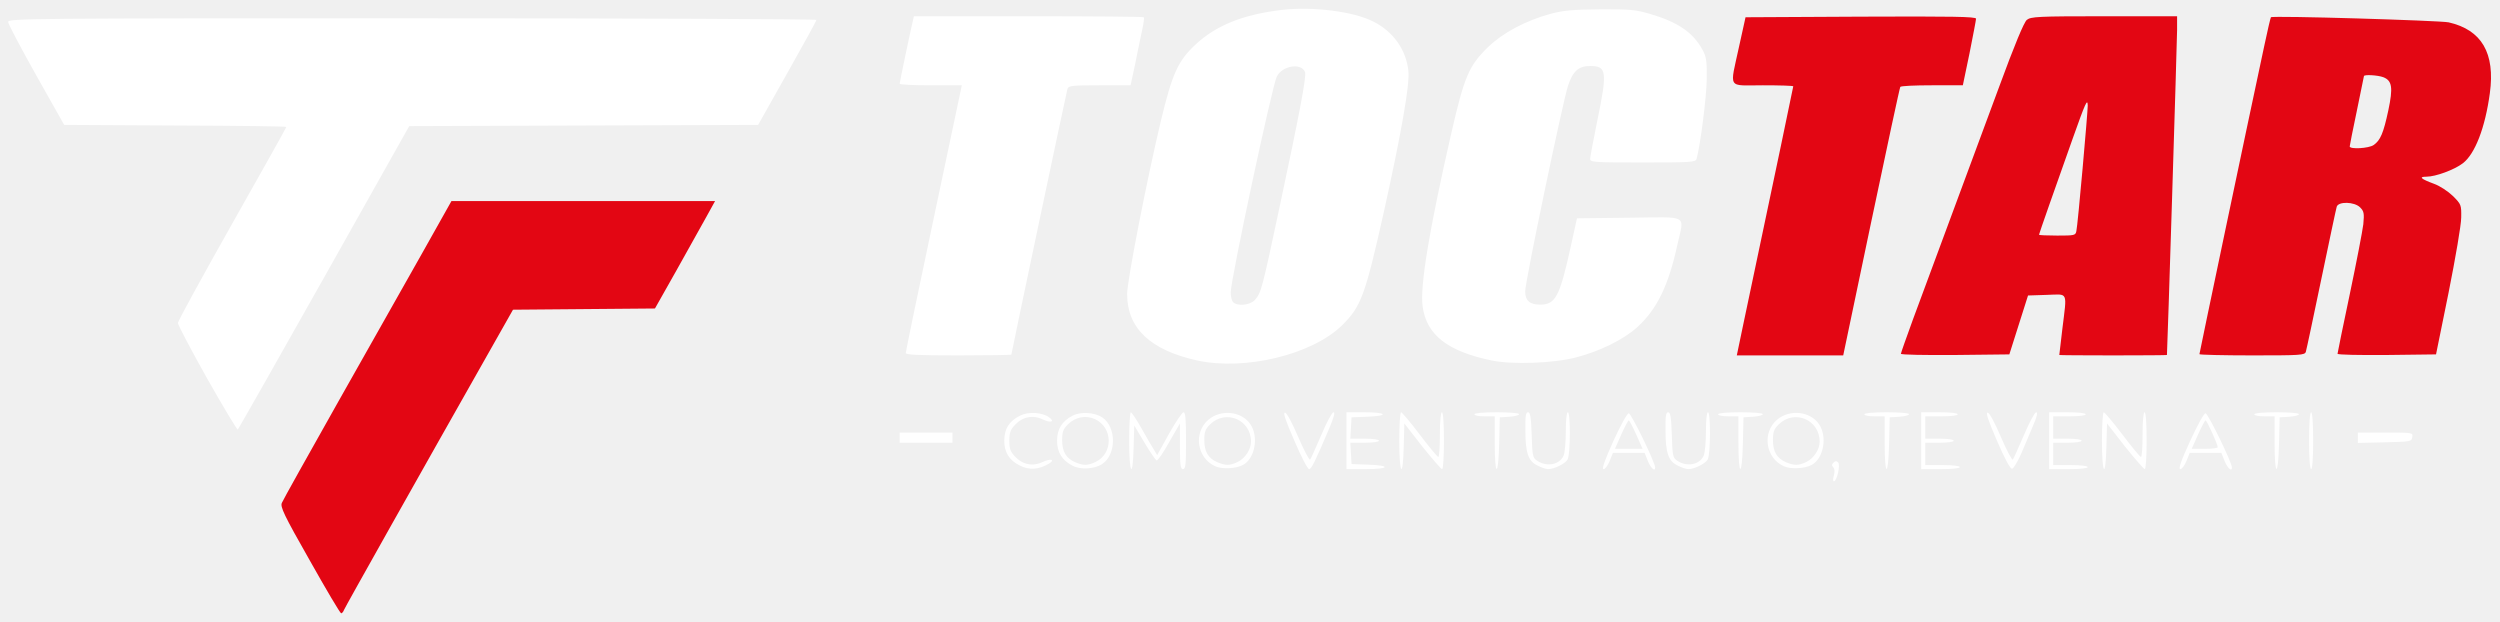
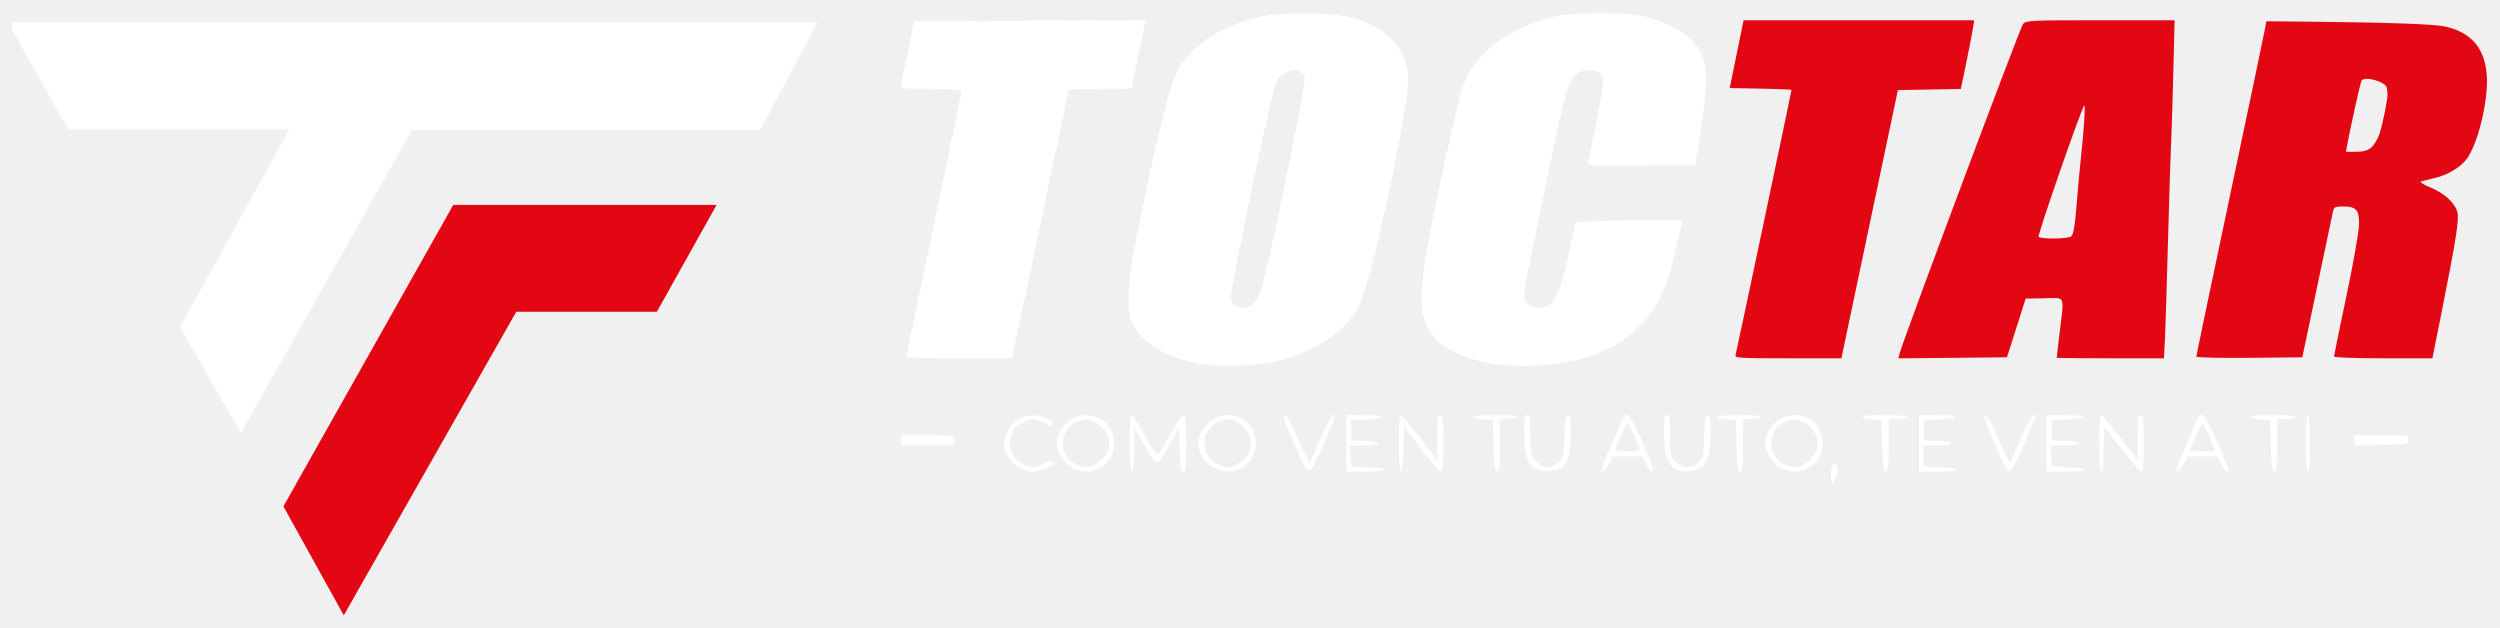
- <svg xmlns="http://www.w3.org/2000/svg" viewBox="0 0 1231 306" role="img" aria-label="TocTar, logo horizontal">
-   <path fill="#FFFFFF" fill-rule="evenodd" d="M903.0 234.1C903.5 232.2 903.4 230.8 902.7 230.1C901.9 229.3 901.9 228.7 902.8 227.8C903.7 226.9 904.3 226.9 905.1 227.7C906.3 228.9 904.5 237.0 903.0 237.0C902.5 237.0 902.5 235.8 903.0 234.1ZM502.1 229.2C496.9 226.6 494.5 222.7 494.5 217.0C494.5 211.2 496.9 207.3 502.4 204.6C506.5 202.6 513.2 203.0 516.6 205.5C519.6 207.7 517.4 208.4 513.4 206.5C508.6 204.2 503.5 205.2 499.8 209.2C497.5 211.6 497.0 213.1 497.0 217.0C497.0 220.9 497.5 222.4 499.8 224.8C503.5 228.8 508.6 229.8 513.4 227.5C517.3 225.6 519.8 226.3 516.5 228.3C511.4 231.3 506.8 231.6 502.1 229.2ZM528.1 229.3C522.9 226.6 520.5 222.7 520.5 217.0C520.5 211.3 522.9 207.4 528.1 204.7C532.0 202.6 538.9 203.0 542.7 205.5C549.8 210.2 549.8 223.8 542.7 228.5C538.9 231.0 532.0 231.4 528.1 229.3ZM556.0 217.0C556.0 209.3 556.4 203.0 556.8 203.0C557.2 203.0 559.6 206.5 562.0 210.8C564.4 215.0 567.1 219.8 568.1 221.3L569.8 224.1L575.6 213.6C578.9 207.8 582.1 203.0 582.8 203.0C583.7 203.0 584.0 206.5 584.0 217.0C584.0 228.8 583.8 231.0 582.5 231.0C581.3 231.0 581.0 229.1 581.0 219.8L581.0 208.5L575.7 217.7C572.9 222.8 570.1 226.9 569.5 226.7C569.0 226.5 566.3 222.6 563.5 217.9L558.5 209.5L558.2 220.2C557.8 236.3 556.0 233.6 556.0 217.0ZM598.4 229.6C589.3 225.5 587.5 213.0 595.1 206.6C601.3 201.4 611.4 202.5 615.7 208.9C619.9 215.1 617.9 225.8 612.1 228.9C608.7 230.8 601.7 231.1 598.4 229.6ZM637.3 216.9C632.9 206.8 631.6 203.0 632.8 203.2C633.7 203.4 636.3 208.3 639.3 215.3C642.1 221.8 644.7 226.7 645.1 226.3C645.5 225.9 647.9 220.4 650.6 214.2C653.2 208.0 655.9 203.0 656.6 203.0C657.5 203.0 656.8 205.6 654.4 211.2C647.5 227.5 645.7 231.0 644.6 231.0C643.9 231.0 640.6 224.7 637.3 216.9ZM663.0 217.0L663.0 203.0L672.0 203.0C683.0 203.0 684.1 204.8 673.2 205.2L665.5 205.5L665.2 210.8L664.9 216.0L671.9 216.0C676.0 216.0 679.0 216.4 679.0 217.0C679.0 217.6 676.0 218.0 671.9 218.0L664.9 218.0L665.2 223.2L665.5 228.5L673.8 228.8C685.2 229.2 684.2 231.0 672.5 231.0L663.0 231.0L663.0 217.0ZM689.0 217.0C689.0 209.3 689.4 203.0 689.9 203.0C690.3 203.0 694.5 207.9 699.1 214.0C703.7 220.1 707.8 225.0 708.2 225.0C708.7 225.0 709.0 220.1 709.0 214.0C709.0 207.3 709.4 203.0 710.0 203.0C710.6 203.0 711.0 208.3 711.0 217.0C711.0 225.0 710.6 231.0 710.1 231.0C709.6 231.0 705.2 225.9 700.3 219.8L691.5 208.5L691.2 219.8C690.8 236.2 689.0 233.9 689.0 217.0ZM736.0 218.0L736.0 205.0L731.0 205.0C728.2 205.0 726.0 204.6 726.0 204.0C726.0 203.4 730.3 203.0 737.0 203.0C743.2 203.0 748.0 203.4 748.0 203.9C748.0 204.5 745.9 205.0 743.2 205.2L738.5 205.5L738.2 218.2C737.8 235.3 736.0 235.1 736.0 218.0ZM757.0 229.2C752.5 227.0 751.1 223.0 751.1 211.8C751.0 204.9 751.3 203.0 752.4 203.0C753.5 203.0 753.9 205.4 754.2 214.1C754.5 223.8 754.7 225.3 756.5 226.6C761.3 230.1 767.8 229.0 769.9 224.4C770.5 223.0 771.0 217.7 771.0 212.5C771.0 206.8 771.4 203.0 772.0 203.0C773.4 203.0 773.3 223.6 771.9 226.2C770.8 228.3 765.3 231.0 762.3 231.0C761.3 231.0 758.9 230.2 757.0 229.2ZM794.4 217.2C798.0 209.4 801.2 203.5 802.0 203.5C803.2 203.5 815.0 227.7 815.0 230.2C815.0 232.5 812.8 230.5 811.4 227.0L809.8 223.0L802.0 223.0L794.2 223.0L792.6 227.0C791.7 229.2 790.4 231.0 789.6 231.0C788.6 231.0 790.1 226.8 794.4 217.2ZM826.0 229.2C821.5 227.0 820.1 223.0 820.1 211.8C820.0 204.9 820.3 203.0 821.4 203.0C822.5 203.0 822.9 205.4 823.2 214.1C823.5 223.8 823.7 225.3 825.5 226.6C830.3 230.1 836.8 229.0 838.9 224.4C839.5 223.0 840.0 217.7 840.0 212.5C840.0 206.8 840.4 203.0 841.0 203.0C842.4 203.0 842.3 223.6 840.9 226.2C839.8 228.3 834.3 231.0 831.3 231.0C830.3 231.0 827.9 230.2 826.0 229.2ZM856.0 218.0L856.0 205.0L851.0 205.0C848.2 205.0 846.0 204.6 846.0 204.0C846.0 203.4 850.3 203.0 857.0 203.0C863.2 203.0 868.0 203.4 868.0 203.9C868.0 204.5 865.9 205.0 863.2 205.2L858.5 205.5L858.2 218.2C857.8 235.3 856.0 235.1 856.0 218.0ZM878.4 229.6C869.3 225.5 867.5 213.0 875.1 206.6C881.3 201.4 891.4 202.5 895.7 208.9C899.9 215.1 897.9 225.8 892.1 228.9C888.7 230.8 881.7 231.1 878.4 229.6ZM928.0 218.0L928.0 205.0L923.0 205.0C920.2 205.0 918.0 204.6 918.0 204.0C918.0 203.4 922.3 203.0 929.0 203.0C935.2 203.0 940.0 203.4 940.0 203.9C940.0 204.5 937.9 205.0 935.2 205.2L930.5 205.5L930.2 218.2C929.8 235.3 928.0 235.1 928.0 218.0ZM946.0 217.0L946.0 203.0L955.0 203.0C960.3 203.0 964.0 203.4 964.0 204.0C964.0 204.6 960.7 205.0 956.0 205.0L948.0 205.0L948.0 210.5L948.0 216.0L955.0 216.0C959.0 216.0 962.0 216.4 962.0 217.0C962.0 217.6 959.0 218.0 955.0 218.0L948.0 218.0L948.0 223.5L948.0 229.0L956.5 229.0C961.5 229.0 965.0 229.4 965.0 230.0C965.0 230.6 961.2 231.0 955.5 231.0L946.0 231.0L946.0 217.0ZM983.3 217.0C978.9 206.8 977.6 203.0 978.8 203.2C979.7 203.4 982.3 208.3 985.3 215.3C988.1 221.8 990.7 226.7 991.1 226.3C991.5 225.9 993.9 220.4 996.6 214.2C999.2 208.1 1001.9 203.0 1002.6 203.0C1003.5 203.0 1003.1 205.0 1001.0 209.8C999.4 213.5 996.8 219.7 995.2 223.5C993.5 227.3 991.5 230.6 990.8 230.8C989.9 231.0 987.3 226.3 983.3 217.0ZM1009.0 217.0L1009.0 203.0L1018.0 203.0C1023.3 203.0 1027.0 203.4 1027.0 204.0C1027.0 204.6 1023.7 205.0 1019.0 205.0L1011.0 205.0L1011.0 210.5L1011.0 216.0L1018.0 216.0C1022.0 216.0 1025.0 216.4 1025.0 217.0C1025.0 217.6 1022.0 218.0 1018.0 218.0L1011.0 218.0L1011.0 223.5L1011.0 229.0L1019.5 229.0C1024.5 229.0 1028.0 229.4 1028.0 230.0C1028.0 230.6 1024.2 231.0 1018.5 231.0L1009.0 231.0L1009.0 217.0ZM1035.0 217.0C1035.0 209.3 1035.4 203.0 1035.9 203.0C1036.3 203.0 1040.5 207.9 1045.1 214.0C1049.7 220.1 1053.8 225.0 1054.2 225.0C1054.7 225.0 1055.0 220.1 1055.0 214.0C1055.0 207.3 1055.4 203.0 1056.0 203.0C1056.6 203.0 1057.0 208.3 1057.0 217.0C1057.0 225.0 1056.6 231.0 1056.1 231.0C1055.6 231.0 1051.2 225.9 1046.3 219.8L1037.5 208.5L1037.2 219.8C1036.8 236.2 1035.0 233.9 1035.0 217.0ZM1078.4 217.2C1082.0 209.4 1085.2 203.5 1086.0 203.5C1087.2 203.5 1099.0 227.7 1099.0 230.2C1099.0 232.5 1096.8 230.5 1095.4 227.0L1093.8 223.0L1086.0 223.0L1078.2 223.0L1076.6 227.0C1075.7 229.2 1074.4 231.0 1073.6 231.0C1072.5 231.0 1073.9 227.0 1078.4 217.2ZM1120.0 218.0L1120.0 205.0L1115.0 205.0C1112.2 205.0 1110.0 204.6 1110.0 204.0C1110.0 203.4 1114.3 203.0 1121.0 203.0C1127.2 203.0 1132.0 203.4 1132.0 203.9C1132.0 204.5 1129.9 205.0 1127.2 205.2L1122.5 205.5L1122.2 218.2C1121.8 235.3 1120.0 235.1 1120.0 218.0ZM1137.0 217.0C1137.0 208.3 1137.4 203.0 1138.0 203.0C1138.6 203.0 1139.0 208.3 1139.0 217.0C1139.0 225.7 1138.6 231.0 1138.0 231.0C1137.4 231.0 1137.0 225.7 1137.0 217.0ZM539.4 227.5C548.2 223.3 548.1 210.6 539.2 206.4C534.7 204.3 529.5 205.3 525.8 209.0C523.5 211.3 523.0 212.7 523.0 216.7C523.0 222.4 524.9 225.6 529.4 227.6C533.5 229.3 535.5 229.3 539.4 227.5ZM609.4 227.5C613.1 225.7 616.0 221.3 616.0 217.5C616.0 206.6 603.5 201.4 595.8 209.0C593.5 211.3 593.0 212.7 593.0 216.7C593.0 222.4 594.9 225.6 599.4 227.6C603.5 229.3 605.5 229.3 609.4 227.5ZM889.4 227.5C893.1 225.7 896.0 221.3 896.0 217.5C896.0 206.6 883.5 201.4 875.8 209.0C873.5 211.3 873.0 212.7 873.0 216.7C873.0 222.4 874.9 225.6 879.4 227.6C883.5 229.3 885.5 229.3 889.4 227.5ZM805.7 214.0C804.0 210.2 802.3 207.0 802.0 207.0C801.7 207.0 800.0 210.2 798.3 214.0L795.2 221.0L802.0 221.0L808.8 221.0L805.7 214.0ZM1092.0 220.2C1092.0 218.8 1086.7 207.0 1086.0 207.0C1085.7 207.0 1084.0 210.2 1082.3 214.0L1079.2 221.0L1085.6 221.0C1089.1 221.0 1092.0 220.7 1092.0 220.2ZM443.0 215.5L443.0 213.0L456.0 213.0L469.0 213.0L469.0 215.5L469.0 218.0L456.0 218.0L443.0 218.0L443.0 215.5ZM1161.0 215.5L1161.0 213.0L1174.6 213.0C1188.1 213.0 1188.1 213.0 1187.8 215.2C1187.5 217.4 1187.1 217.5 1174.2 217.8L1161.0 218.1L1161.0 215.5ZM101.9 186.2C94.0 172.1 87.5 159.8 87.6 159.0C87.6 158.2 99.6 136.2 114.3 110.2C129.0 84.2 141.0 62.8 141.0 62.5C141.0 62.2 116.4 61.9 86.3 61.8L31.6 61.5L17.8 37.0C10.2 23.5 4.0 11.7 4.0 10.8C4.0 9.1 13.9 9.0 203.0 9.0C312.4 9.0 402.0 9.4 402.0 9.8C402.0 10.3 395.5 22.1 387.6 36.1L373.3 61.5L287.4 61.8L201.5 62.1L159.6 136.6C136.6 177.5 117.4 211.2 117.1 211.5C116.7 211.7 109.9 200.3 101.9 186.2ZM589.5 177.5C566.4 172.4 555.0 161.6 555.0 144.8C555.0 138.2 564.6 89.1 571.5 60.0C577.2 36.2 580.0 30.1 588.6 22.0C598.8 12.5 611.9 7.2 631.0 4.9C646.2 3.1 666.4 5.6 676.2 10.6C686.1 15.6 692.4 24.5 693.5 35.0C694.2 41.5 690.1 65.2 681.4 104.4C672.2 145.5 670.2 151.0 660.8 160.2C646.0 174.7 613.0 182.6 589.5 177.5ZM734.5 177.5C712.8 173.0 702.4 164.9 700.5 150.9C699.1 141.1 703.8 112.9 714.6 65.7C721.0 37.8 723.2 32.5 732.6 23.3C739.9 16.2 751.1 10.2 763.5 6.8C770.0 5.1 774.5 4.7 788.0 4.6C802.4 4.5 805.5 4.8 812.3 6.8C826.1 10.8 833.7 16.0 838.3 24.5C840.2 27.9 840.5 30.0 840.4 39.0C840.3 47.8 837.2 71.9 835.4 78.2C834.9 79.9 832.8 80.0 808.9 80.0C784.7 80.0 783.0 79.9 783.0 78.2C783.0 77.2 784.6 68.8 786.5 59.5C791.5 35.2 791.2 32.5 783.0 32.5C777.3 32.5 774.5 35.0 772.1 42.2C769.5 50.1 751.0 138.7 751.0 143.4C751.0 148.0 753.2 150.0 758.4 150.0C765.9 150.0 768.0 146.1 773.4 121.6L776.5 107.5L802.2 107.2C832.2 106.9 829.3 105.3 825.9 120.7C821.6 140.5 815.9 152.2 806.4 160.9C799.7 167.1 787.7 173.0 776.0 176.0C765.0 178.9 744.6 179.6 734.5 177.5ZM446.0 173.8C446.0 173.1 452.2 143.1 459.8 107.3L473.6 42.0L458.3 42.0C449.9 42.0 443.0 41.7 443.0 41.2C443.0 40.5 448.3 15.2 449.5 10.2L450.0 8.0L506.4 8.0C537.3 8.0 562.9 8.2 563.2 8.5C563.5 8.8 563.1 11.6 562.4 14.8C561.7 17.9 560.2 25.3 559.0 31.3L556.7 42.0L541.4 42.0C527.7 42.0 526.1 42.2 525.6 43.8C525.1 45.5 498.0 173.8 498.0 174.6C498.0 174.8 486.3 175.0 472.0 175.0C451.9 175.0 446.0 174.7 446.0 173.8ZM617.8 147.8C621.0 144.3 621.4 142.6 629.9 102.7C639.8 56.4 643.4 37.5 642.6 35.5C640.8 30.8 631.4 32.3 628.7 37.7C626.4 42.3 606.0 137.7 606.0 144.0C606.0 146.0 606.5 148.1 607.2 148.8C609.3 150.9 615.4 150.3 617.8 147.8Z" />
-   <path fill="#E30613" fill-rule="evenodd" d="M152.5 275.9C139.7 253.4 137.9 249.5 138.8 247.6C139.3 246.3 151.8 224.0 166.5 197.9C181.3 171.8 199.8 138.9 207.8 124.8L222.3 99.0L287.2 99.0L352.1 99.0L347.8 106.8C345.4 111.1 338.8 123.0 333.0 133.3L322.5 151.9L287.5 152.2L252.6 152.5L241.0 173.0C206.1 234.6 170.0 298.8 169.4 300.3C169.1 301.2 168.4 302.0 168.0 302.0C167.5 302.0 160.6 290.3 152.5 275.9ZM858.5 159.2C875.1 80.6 883.0 42.9 883.0 42.5C883.0 42.2 876.2 42.0 868.0 42.0C850.3 42.0 851.7 44.3 856.3 23.0L859.5 8.5L916.2 8.2C961.3 8.0 973.0 8.2 973.0 9.2C973.0 9.9 971.5 17.6 969.8 26.2L966.5 42.0L951.3 42.0C943.0 42.0 935.9 42.3 935.7 42.8C935.4 43.2 929.0 73.1 921.4 109.2L907.6 175.0L881.4 175.0L855.2 175.0L858.5 159.2ZM936.0 174.2C936.0 173.8 938.7 166.2 941.9 157.4C953.1 127.2 972.3 75.4 984.1 43.5C992.1 21.7 996.6 11.0 998.0 9.8C1000.0 8.2 1003.3 8.0 1036.1 8.0L1072.0 8.0L1072.0 14.8C1072.0 19.8 1067.2 173.4 1067.0 174.8C1067.0 174.9 1055.1 175.0 1040.5 175.0C1025.9 175.0 1014.0 174.9 1014.0 174.8C1014.0 174.6 1014.7 168.9 1015.5 162.0C1017.8 143.0 1018.6 144.9 1007.8 145.2L998.6 145.5L994.0 160.0L989.4 174.5L962.7 174.8C948.0 174.9 936.0 174.7 936.0 174.2ZM1083.0 174.4C1083.0 173.9 1106.2 63.3 1114.9 22.7C1116.5 15.1 1118.0 8.7 1118.2 8.5C1119.0 7.6 1201.4 10.1 1205.7 11.0C1222.0 14.7 1228.7 26.2 1226.0 45.9C1223.7 62.9 1218.7 75.8 1212.7 80.4C1208.5 83.6 1199.3 87.0 1194.8 87.0C1190.8 87.0 1192.0 88.1 1198.5 90.5C1201.3 91.5 1205.3 94.1 1207.8 96.5C1211.9 100.6 1212.0 100.9 1211.9 107.1C1211.9 110.7 1209.1 126.9 1205.7 144.0L1199.5 174.5L1175.2 174.8C1161.9 174.9 1151.0 174.7 1151.0 174.2C1151.0 173.8 1153.7 160.6 1157.0 145.0C1160.3 129.3 1163.3 113.7 1163.7 110.4C1164.2 105.0 1164.0 104.0 1162.1 102.1C1159.3 99.3 1151.4 99.1 1150.6 101.8C1150.3 102.7 1146.9 118.8 1143.0 137.5C1139.1 156.2 1135.7 172.3 1135.4 173.2C1134.9 174.9 1132.8 175.0 1108.9 175.0C1094.7 175.0 1083.0 174.7 1083.0 174.4ZM1022.4 113.8C1023.1 110.9 1028.0 55.4 1028.0 52.0C1027.9 48.2 1026.9 50.5 1020.5 68.5C1012.0 92.4 1004.0 115.2 1004.0 115.6C1004.0 115.8 1008.0 116.0 1013.0 116.0C1021.5 116.0 1022.0 115.9 1022.4 113.8ZM1168.8 71.4C1172.1 69.1 1173.6 65.6 1176.0 54.4C1178.4 43.1 1177.9 39.7 1173.5 38.0C1170.8 37.0 1164.0 36.6 1164.0 37.5C1164.0 37.7 1162.4 45.4 1160.5 54.6C1158.6 63.7 1157.0 71.6 1157.0 72.1C1157.0 73.6 1166.4 73.1 1168.8 71.4Z" />
+ <svg xmlns="http://www.w3.org/2000/svg" viewBox="0 0 1235.00 310.00" role="img" aria-label="TocTar, logo horizontal">
+   <g transform="translate(6.00 11.00)">
+     <path fill="#FFFFFF" fill-rule="evenodd" d="M112.99 202.99L82.84 150.64L137.00 52.76L27.52 52.76L0.00 3.73L0.00 0.00L398.00 0.00L369.50 53.24L197.58 53.24Z" />
+     <path fill="#E30613" fill-rule="evenodd" d="M163.82 292.97L134.00 239.15L217.90 90.24L348.00 90.24L318.50 142.99L249.05 142.99Z" />
+   </g>
+   <g transform="translate(445.00 6.00)">
+     <path fill="#FFFFFF" fill-rule="evenodd" d="M143.72 172.97C129.54 169.43 120.20 163.59 115.25 155.18C112.70 150.84 112.51 149.74 112.59 140.00C112.66 131.51 113.68 124.62 117.90 104.00C126.20 63.40 132.64 37.21 136.01 30.34C142.29 17.54 155.38 8.17 173.76 3.30C182.20 1.06 185.57 0.72 199.00 0.70C216.02 0.67 224.27 2.08 232.97 6.49C243.40 11.77 249.58 20.37 250.66 31.13C251.88 43.20 232.60 133.47 226.27 145.34C219.83 157.42 205.71 167.13 187.50 172.02C175.80 175.16 154.35 175.63 143.72 172.97ZM288.70 172.98C264.84 167.75 255.88 157.48 257.39 137.07C257.73 132.36 258.18 127.60 258.39 126.50C258.60 125.40 259.07 122.48 259.44 120.00C261.65 105.34 275.00 44.08 277.59 36.75C283.32 20.50 299.75 7.90 322.50 2.31C332.57 -0.16 359.03 -0.18 368.00 2.28C383.78 6.61 393.40 13.67 396.58 23.23C398.62 29.37 398.11 39.75 394.69 61.50L392.49 75.50L365.67 75.77C340.43 76.02 338.89 75.93 339.39 74.27C340.85 69.50 347.00 37.34 347.00 34.50C347.00 29.50 342.84 27.38 336.47 29.14C330.46 30.80 329.05 35.10 319.53 81.00C317.53 90.62 314.12 106.96 311.95 117.30C309.78 127.64 308.00 137.58 308.00 139.39C308.00 143.59 310.62 146.00 315.19 146.00C322.70 146.00 325.47 140.68 330.47 116.71C331.82 110.23 333.20 104.49 333.52 103.96C333.88 103.39 344.57 103.00 360.08 103.00L386.04 103.00L385.56 105.25C379.03 135.74 375.12 145.12 364.60 155.52C356.29 163.75 348.36 167.96 334.05 171.75C320.90 175.23 301.37 175.76 288.70 172.98ZM3.00 169.63C3.00 168.87 9.08 139.44 16.50 104.22C23.92 69.00 30.00 39.70 30.00 39.10C30.00 38.35 25.20 38.00 15.00 38.00C3.65 38.00 0.01 37.70 0.04 36.75C0.06 36.06 1.56 28.52 3.36 20.00L6.65 4.50L63.85 4.24L121.04 3.98L120.52 6.24C119.52 10.58 114.00 37.07 114.00 37.53C114.00 37.79 107.02 38.00 98.50 38.00C89.98 38.00 83.00 38.13 83.00 38.30C83.00 38.46 82.07 42.85 80.93 48.05C78.74 58.07 76.86 66.99 64.11 127.64C59.70 148.62 55.80 166.96 55.44 168.39L54.78 171.00L28.89 171.00C7.60 171.00 3.00 170.76 3.00 169.63ZM173.16 144.91C174.28 144.32 176.05 141.88 177.10 139.50C180.63 131.52 200.56 35.33 199.42 31.75C198.42 28.60 194.28 27.70 190.13 29.73C187.21 31.15 186.18 32.47 184.85 36.50C181.85 45.62 163.00 135.43 163.00 140.62C163.00 145.44 168.13 147.61 173.16 144.91Z" />
+     <path fill="#E30613" fill-rule="evenodd" d="M412.39 169.25C412.91 167.50 440.00 39.15 440.00 38.43C440.00 38.22 433.13 37.93 424.74 37.78L409.47 37.50L412.90 20.75L416.34 4.00L473.30 4.00L530.26 4.00L529.59 8.25C529.22 10.59 527.74 18.23 526.29 25.23L523.67 37.95L508.11 38.23L492.56 38.50L483.92 79.50C479.17 102.05 472.89 131.86 469.97 145.75L464.65 171.00L438.26 171.00C413.59 171.00 411.90 170.89 412.39 169.25ZM493.35 168.77C495.01 162.25 552.97 7.52 554.35 5.90C555.90 4.10 557.85 4.00 592.62 4.00L629.26 4.00L628.57 31.75C628.18 47.01 627.69 62.42 627.48 66.00C627.27 69.58 626.59 90.95 625.98 113.50C625.36 136.05 624.71 157.20 624.53 160.50C624.35 163.80 624.15 167.51 624.10 168.75L624.00 171.00L597.50 171.00C582.92 171.00 571.00 170.89 571.01 170.75C571.01 170.61 571.68 164.88 572.50 158.00C574.72 139.30 575.57 141.16 564.85 141.34L555.69 141.50L551.07 156.00L546.44 170.50L519.61 170.77L492.77 171.03L493.35 168.77ZM640.00 170.12C640.00 169.62 647.45 133.95 656.57 90.86C665.68 47.76 673.46 10.70 673.85 8.50L674.57 4.50L700.03 4.76C734.98 5.11 757.68 5.95 762.84 7.09C776.29 10.06 783.08 18.46 783.54 32.72C783.95 45.30 778.82 65.61 773.48 72.62C770.28 76.82 763.97 80.53 757.50 82.02C754.75 82.66 751.83 83.39 751.02 83.65C750.18 83.91 752.09 85.15 755.42 86.51C762.33 89.32 767.66 94.11 768.92 98.66C769.91 102.26 768.31 112.48 760.96 149.25L756.61 171.00L732.30 171.00C718.94 171.00 708.00 170.61 708.00 170.13C708.00 169.65 710.75 156.27 714.10 140.38C717.46 124.50 720.27 108.65 720.35 105.17C720.53 97.67 719.07 96.00 712.33 96.00C708.69 96.00 707.96 96.34 707.54 98.25C707.27 99.49 703.74 116.25 699.70 135.50L692.35 170.50L666.17 170.77C650.89 170.92 640.00 170.65 640.00 170.12ZM578.11 110.78C579.32 109.81 579.98 105.91 580.90 94.50C581.57 86.25 582.52 75.90 583.01 71.50C584.43 58.72 585.28 45.45 584.63 46.06C583.25 47.37 561.30 110.55 562.06 111.03C563.95 112.22 576.57 112.03 578.11 110.78ZM726.29 66.99C727.70 65.88 729.56 62.83 730.43 60.20C732.14 55.06 734.69 42.29 734.42 40.25C734.33 39.56 734.19 38.34 734.12 37.53C733.87 34.46 723.15 31.34 721.58 33.87C721.06 34.71 715.95 57.62 714.58 65.25L713.91 69.00L718.82 69.00C722.23 69.00 724.51 68.38 726.29 66.99Z" />
+   </g>
+   <g transform="translate(445.00 205.00)">
+     <path fill="#FFFFFF" fill-rule="evenodd" d="M459.54 29.32C459.57 24.67 461.41 22.29 462.59 25.38C463.23 27.04 461.28 34.00 460.17 34.00C459.80 34.00 459.52 31.89 459.54 29.32ZM59.02 26.25C43.39 18.39 53.20 -4.15 70.05 0.90C74.13 2.12 75.51 3.37 74.52 4.96C74.18 5.52 72.58 5.11 70.71 3.97C68.95 2.89 66.67 2.01 65.65 2.00C62.33 2.00 56.94 5.21 55.46 8.09C52.29 14.21 54.51 21.59 60.36 24.37C64.81 26.48 66.80 26.42 70.66 24.07C73.66 22.23 75.00 22.28 75.00 24.22C75.00 25.49 68.55 28.00 65.28 28.00C63.75 28.00 60.93 27.21 59.02 26.25ZM85.02 26.25C80.44 23.95 77.00 18.69 77.00 14.00C77.00 11.81 77.93 8.90 79.27 6.90C87.28 -5.09 105.38 -0.16 105.38 14.00C105.38 21.82 99.26 28.00 91.50 28.00C89.85 28.00 86.93 27.21 85.02 26.25ZM113.00 14.00C113.00 6.30 113.40 0.00 113.89 0.00C114.39 0.00 117.34 4.51 120.46 10.02C123.58 15.53 126.53 19.79 127.01 19.50C127.49 19.20 130.24 14.69 133.12 9.48C136.00 4.27 138.95 0.00 139.68 0.00C140.71 0.00 141.00 3.05 141.00 14.00C141.00 25.63 140.75 28.00 139.53 28.00C138.35 28.00 138.01 25.90 137.78 17.25L137.50 6.50L132.57 15.25C129.86 20.06 127.16 23.99 126.57 23.97C125.98 23.96 123.25 20.02 120.50 15.22L115.50 6.50L115.22 17.25C114.79 33.27 113.00 30.64 113.00 14.00ZM155.02 26.25C150.44 23.95 147.00 18.69 147.00 14.00C147.00 11.81 147.93 8.90 149.27 6.90C157.28 -5.09 175.38 -0.16 175.38 14.00C175.38 21.82 169.26 28.00 161.50 28.00C159.85 28.00 156.93 27.21 155.02 26.25ZM194.20 13.98C189.51 3.12 188.49 -0.05 189.77 0.19C190.84 0.40 193.25 4.76 196.44 12.24C199.18 18.69 201.71 23.64 202.05 23.23C202.39 22.83 204.82 17.44 207.46 11.25C210.17 4.89 212.84 0.00 213.60 0.00C215.16 0.00 215.34 -0.53 208.44 15.50C205.54 22.23 202.62 27.63 201.79 27.79C200.73 28.00 198.52 23.97 194.20 13.98ZM220.00 14.00L220.00 0.00L229.00 0.00C240.04 0.00 241.06 1.80 230.25 2.21L222.50 2.50L222.50 7.50L222.50 12.50L229.25 12.80C238.20 13.19 237.95 15.00 228.95 15.00L221.90 15.00L222.20 20.25L222.50 25.50L230.75 25.79C242.23 26.19 241.21 28.00 229.50 28.00L220.00 28.00L220.00 14.00ZM246.00 14.00C246.00 5.95 246.40 0.00 246.94 0.00C247.45 0.00 251.73 5.02 256.44 11.15L265.00 22.30L265.00 11.15C265.00 1.91 265.26 0.00 266.50 0.00C267.76 0.00 268.00 2.22 268.00 14.00C268.00 24.56 267.69 27.99 266.75 27.95C266.06 27.92 261.67 22.89 257.00 16.78L248.50 5.66L248.22 16.83C247.80 33.20 246.00 30.90 246.00 14.00ZM292.78 15.25L292.50 2.50L287.75 2.20C285.14 2.03 283.00 1.47 283.00 0.95C283.00 0.41 287.76 0.00 294.00 0.00C300.67 0.00 305.00 0.39 305.00 1.00C305.00 1.55 302.97 2.00 300.50 2.00L296.00 2.00L296.00 15.00C296.00 25.77 295.75 28.00 294.53 28.00C293.33 28.00 293.01 25.67 292.78 15.25ZM314.00 26.78C309.69 24.53 308.00 19.59 308.00 9.25C308.00 1.69 308.27 0.00 309.50 0.00C310.73 0.00 311.00 1.79 311.00 10.08C311.00 19.88 311.08 20.23 313.92 23.08C317.50 26.65 320.94 26.82 324.69 23.59C327.39 21.27 327.51 20.76 327.84 10.59C328.11 2.31 328.49 0.00 329.59 0.00C330.69 0.00 331.00 1.82 330.99 8.25C330.99 17.79 329.80 22.97 327.03 25.47C324.52 27.74 317.25 28.47 314.00 26.78ZM350.15 16.75C352.93 10.56 355.65 4.26 356.20 2.75C358.20 -2.76 360.22 -0.58 366.66 14.03C370.94 23.74 372.39 28.00 371.42 28.00C370.65 28.00 369.22 26.31 368.25 24.25L366.48 20.50L359.00 20.50L351.52 20.50L349.75 24.25C348.78 26.31 347.34 28.00 346.54 28.00C345.50 28.00 346.50 24.88 350.15 16.75ZM383.00 26.78C378.69 24.53 377.00 19.59 377.00 9.25C377.00 1.69 377.27 0.00 378.50 0.00C379.73 0.00 380.00 1.79 380.00 10.08C380.00 19.88 380.08 20.23 382.92 23.08C386.50 26.65 389.94 26.82 393.69 23.59C396.39 21.27 396.51 20.76 396.84 10.59C397.11 2.31 397.49 0.00 398.59 0.00C399.69 0.00 400.00 1.82 399.99 8.25C399.99 17.79 398.80 22.97 396.03 25.47C393.52 27.74 386.25 28.47 383.00 26.78ZM412.78 15.25L412.50 2.50L407.75 2.20C405.14 2.03 403.00 1.47 403.00 0.95C403.00 0.41 407.76 0.00 414.00 0.00C420.67 0.00 425.00 0.39 425.00 1.00C425.00 1.55 422.97 2.00 420.50 2.00L416.00 2.00L416.00 15.00C416.00 25.77 415.75 28.00 414.53 28.00C413.33 28.00 413.01 25.67 412.78 15.25ZM435.02 26.25C430.44 23.95 427.00 18.69 427.00 14.00C427.00 11.81 427.93 8.90 429.27 6.90C437.28 -5.09 455.38 -0.16 455.38 14.00C455.38 21.82 449.26 28.00 441.50 28.00C439.85 28.00 436.93 27.21 435.02 26.25ZM484.78 15.25L484.50 2.50L479.75 2.20C477.14 2.03 475.00 1.47 475.00 0.95C475.00 0.41 479.76 0.00 486.00 0.00C492.67 0.00 497.00 0.39 497.00 1.00C497.00 1.55 494.97 2.00 492.50 2.00L488.00 2.00L488.00 15.00C488.00 25.77 487.75 28.00 486.53 28.00C485.33 28.00 485.01 25.67 484.78 15.25ZM503.00 14.00L503.00 0.00L512.00 0.00C523.04 0.00 524.06 1.80 513.25 2.21L505.50 2.50L505.50 7.50L505.50 12.50L512.25 12.80C521.20 13.19 520.95 15.00 511.95 15.00L504.90 15.00L505.20 20.25L505.50 25.50L513.75 25.79C525.23 26.19 524.21 28.00 512.50 28.00L503.00 28.00L503.00 14.00ZM540.20 13.98C535.51 3.12 534.49 -0.05 535.77 0.19C536.84 0.40 539.25 4.76 542.44 12.24C545.18 18.69 547.71 23.64 548.05 23.23C548.39 22.83 550.82 17.44 553.46 11.25C556.17 4.89 558.84 0.00 559.60 0.00C561.16 0.00 561.34 -0.53 554.44 15.50C551.54 22.23 548.62 27.63 547.79 27.79C546.73 28.00 544.52 23.97 540.20 13.98ZM566.00 14.00L566.00 0.00L575.00 0.00C586.04 0.00 587.06 1.80 576.25 2.21L568.50 2.50L568.50 7.50L568.50 12.50L575.25 12.80C584.20 13.19 583.95 15.00 574.95 15.00L567.90 15.00L568.20 20.25L568.50 25.50L576.75 25.79C588.23 26.19 587.21 28.00 575.50 28.00L566.00 28.00L566.00 14.00ZM592.00 14.00C592.00 5.95 592.40 0.00 592.94 0.00C593.45 0.00 597.73 5.02 602.44 11.15L611.00 22.30L611.00 11.15C611.00 1.91 611.26 0.00 612.50 0.00C613.76 0.00 614.00 2.22 614.00 14.00C614.00 24.56 613.69 27.99 612.75 27.95C612.06 27.92 607.67 22.89 603.00 16.78L594.50 5.66L594.22 16.83C593.80 33.20 592.00 30.90 592.00 14.00ZM634.15 16.75C636.93 10.56 639.65 4.26 640.20 2.75C642.20 -2.76 644.22 -0.58 650.66 14.03C654.94 23.74 656.39 28.00 655.42 28.00C654.65 28.00 653.22 26.31 652.25 24.25L650.48 20.50L643.00 20.50L635.52 20.50L633.75 24.25C632.78 26.31 631.34 28.00 630.54 28.00C629.50 28.00 630.50 24.88 634.15 16.75ZM676.78 15.25L676.50 2.50L671.75 2.20C669.14 2.03 667.00 1.47 667.00 0.95C667.00 0.41 671.76 0.00 678.00 0.00C684.67 0.00 689.00 0.39 689.00 1.00C689.00 1.55 686.97 2.00 684.50 2.00L680.00 2.00L680.00 15.00C680.00 25.77 679.75 28.00 678.53 28.00C677.33 28.00 677.01 25.67 676.78 15.25ZM694.00 14.00C694.00 5.33 694.38 0.00 695.00 0.00C695.62 0.00 696.00 5.33 696.00 14.00C696.00 22.67 695.62 28.00 695.00 28.00C694.38 28.00 694.00 22.67 694.00 14.00ZM97.09 23.72C98.95 22.47 101.03 20.33 101.72 18.97C104.41 13.65 102.64 8.02 97.09 4.28C93.07 1.57 90.97 1.45 86.36 3.63C77.97 7.61 77.87 20.22 86.20 24.33C90.69 26.54 93.10 26.41 97.09 23.72ZM167.09 23.72C168.95 22.47 171.03 20.33 171.72 18.97C174.41 13.65 172.64 8.02 167.09 4.28C163.07 1.57 160.97 1.45 156.36 3.63C147.97 7.61 147.87 20.22 156.20 24.33C160.69 26.54 163.10 26.41 167.09 23.72ZM447.09 23.72C454.95 18.42 454.95 9.58 447.09 4.28C443.07 1.57 440.97 1.45 436.36 3.63C427.97 7.61 427.87 20.22 436.20 24.33C440.69 26.54 443.10 26.41 447.09 23.72ZM365.00 17.52C365.00 16.31 359.58 4.00 359.05 4.00C358.43 4.00 353.00 15.90 353.00 17.25C353.00 17.66 355.70 18.00 359.00 18.00C362.30 18.00 365.00 17.78 365.00 17.52ZM649.00 17.52C649.00 16.31 643.58 4.00 643.05 4.00C642.43 4.00 637.00 15.90 637.00 17.25C637.00 17.66 639.70 18.00 643.00 18.00C646.30 18.00 649.00 17.78 649.00 17.52ZM0.00 12.58C0.00 11.25 0.44 10.02 0.98 9.83C1.52 9.65 7.37 9.64 13.98 9.81C25.97 10.12 26.00 10.12 26.00 12.56L26.00 15.00L13.00 15.00L0.00 15.00L0.00 12.58ZM718.00 12.53L718.00 10.00L731.57 10.00C745.07 10.00 745.14 10.01 744.82 12.25C744.51 14.44 744.13 14.51 731.25 14.78L718.00 15.06L718.00 12.53Z" />
+   </g>
</svg>
